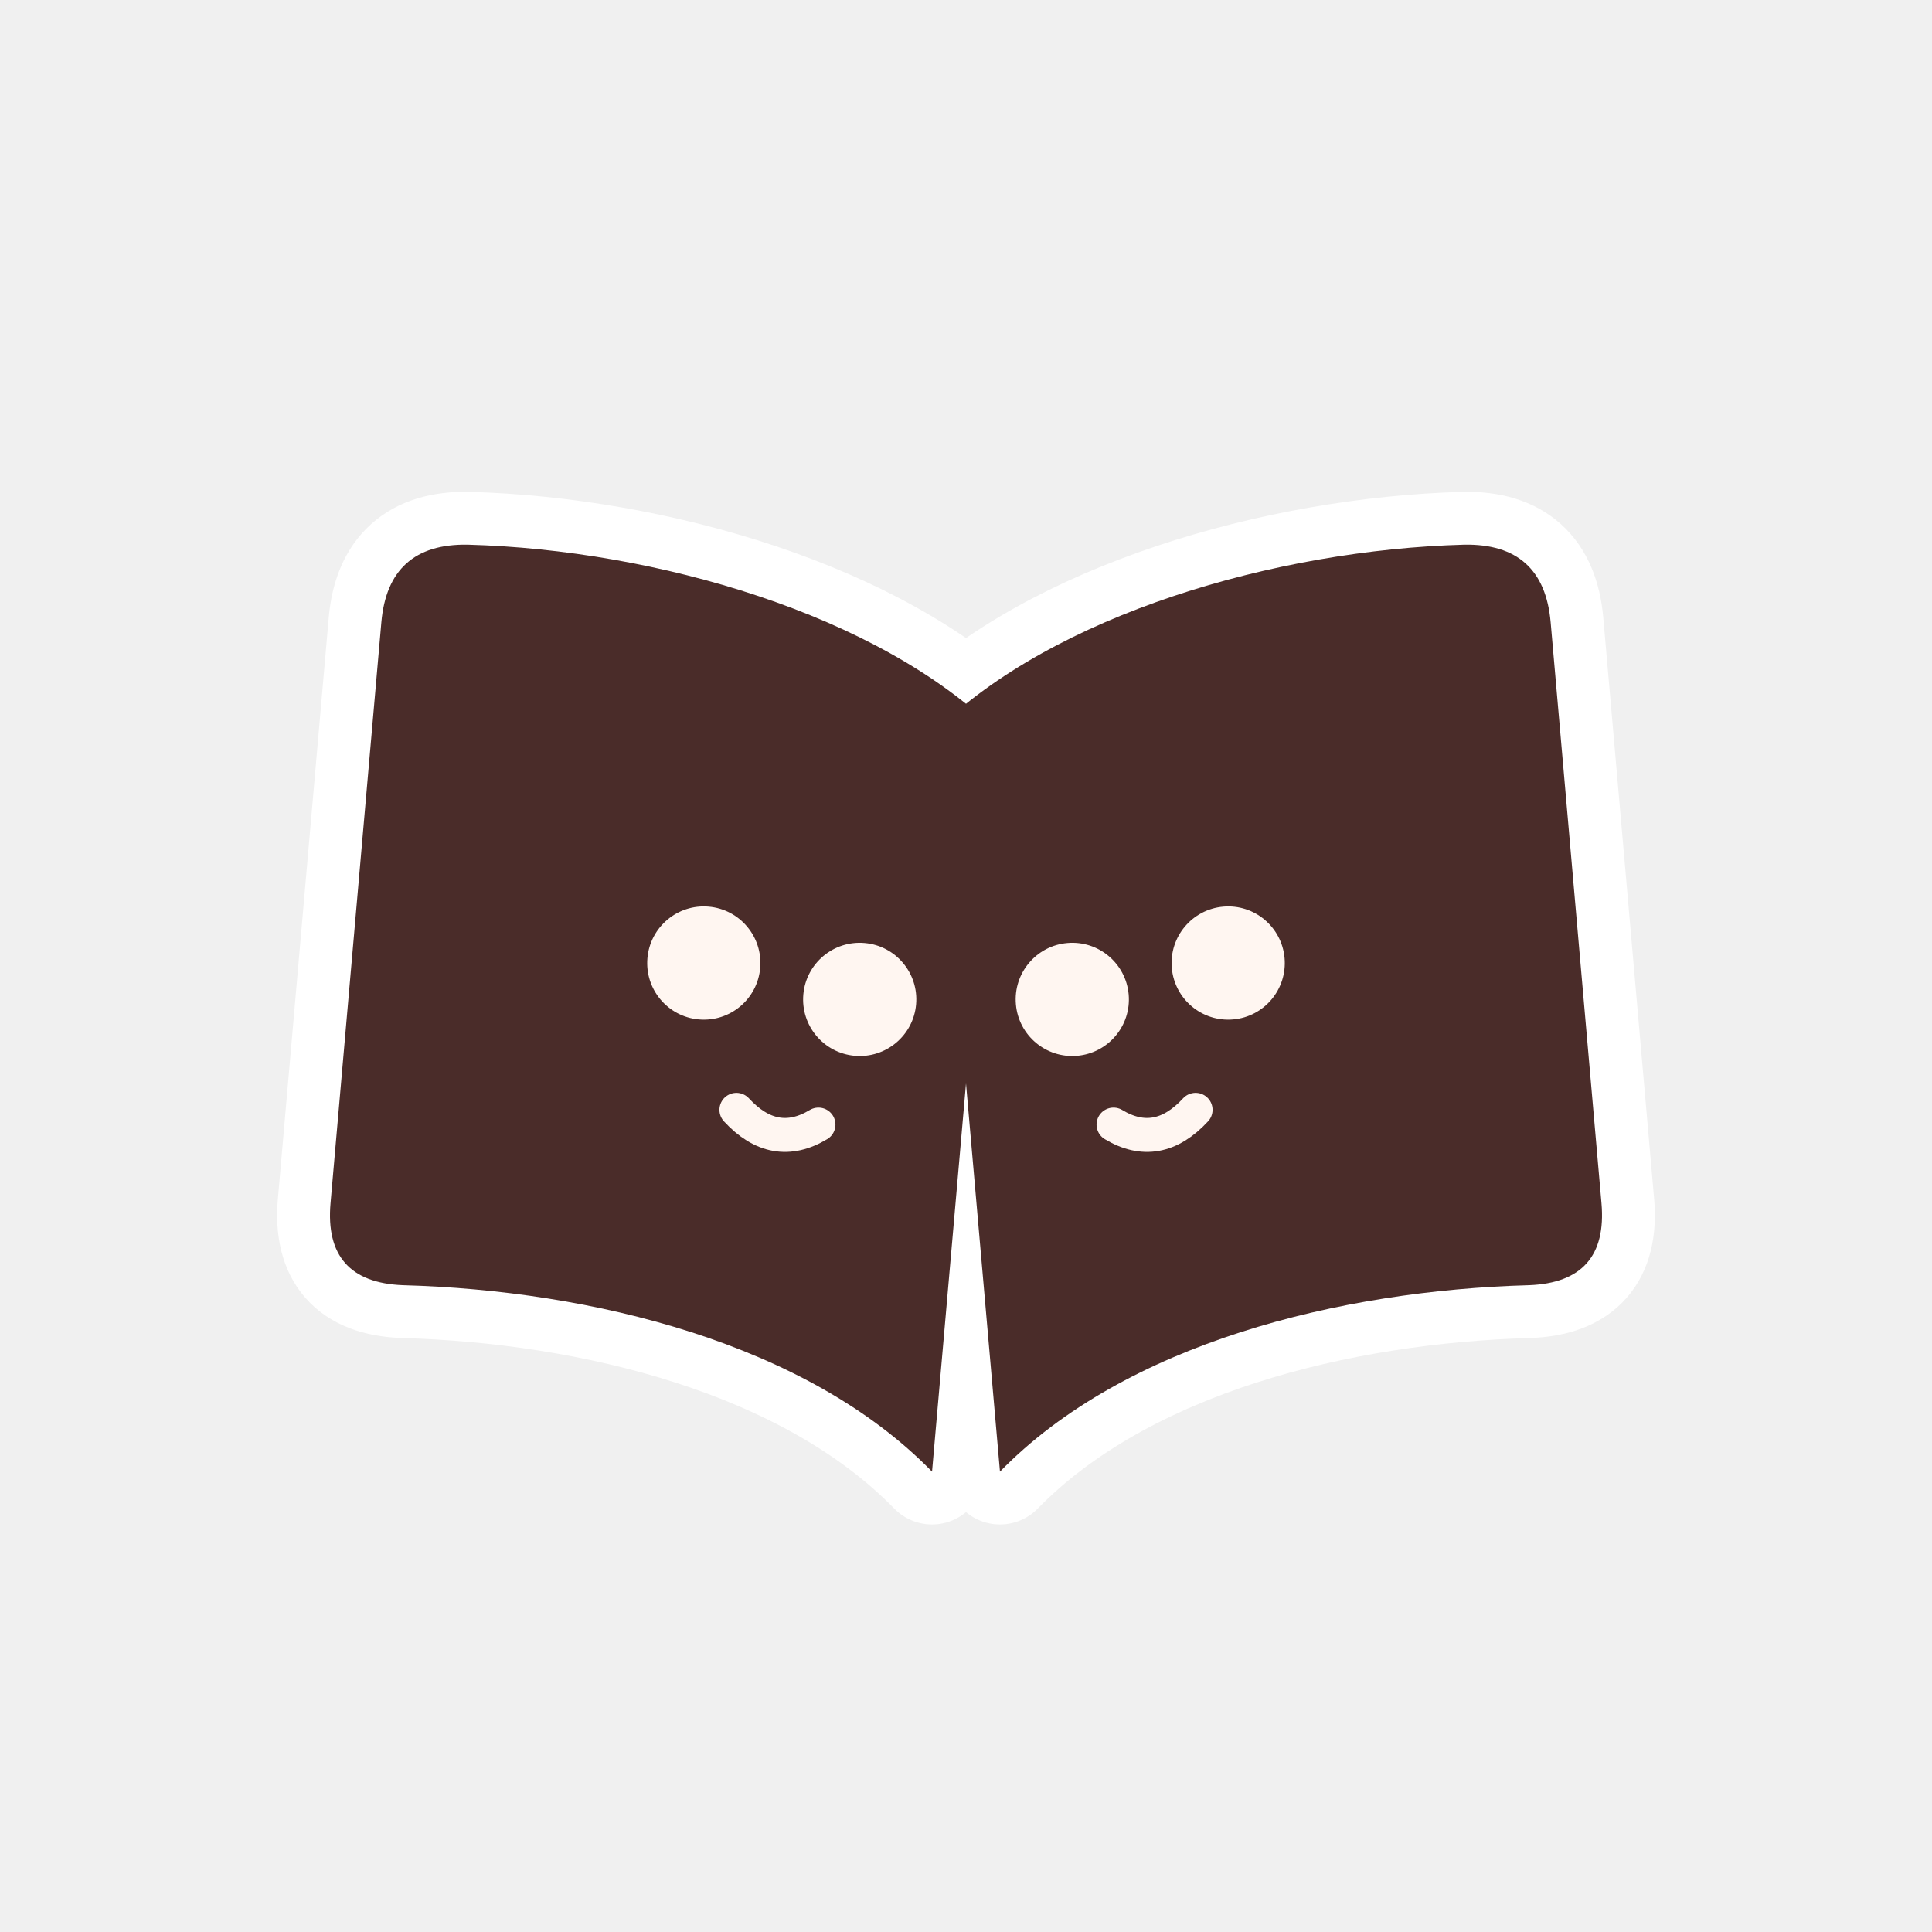
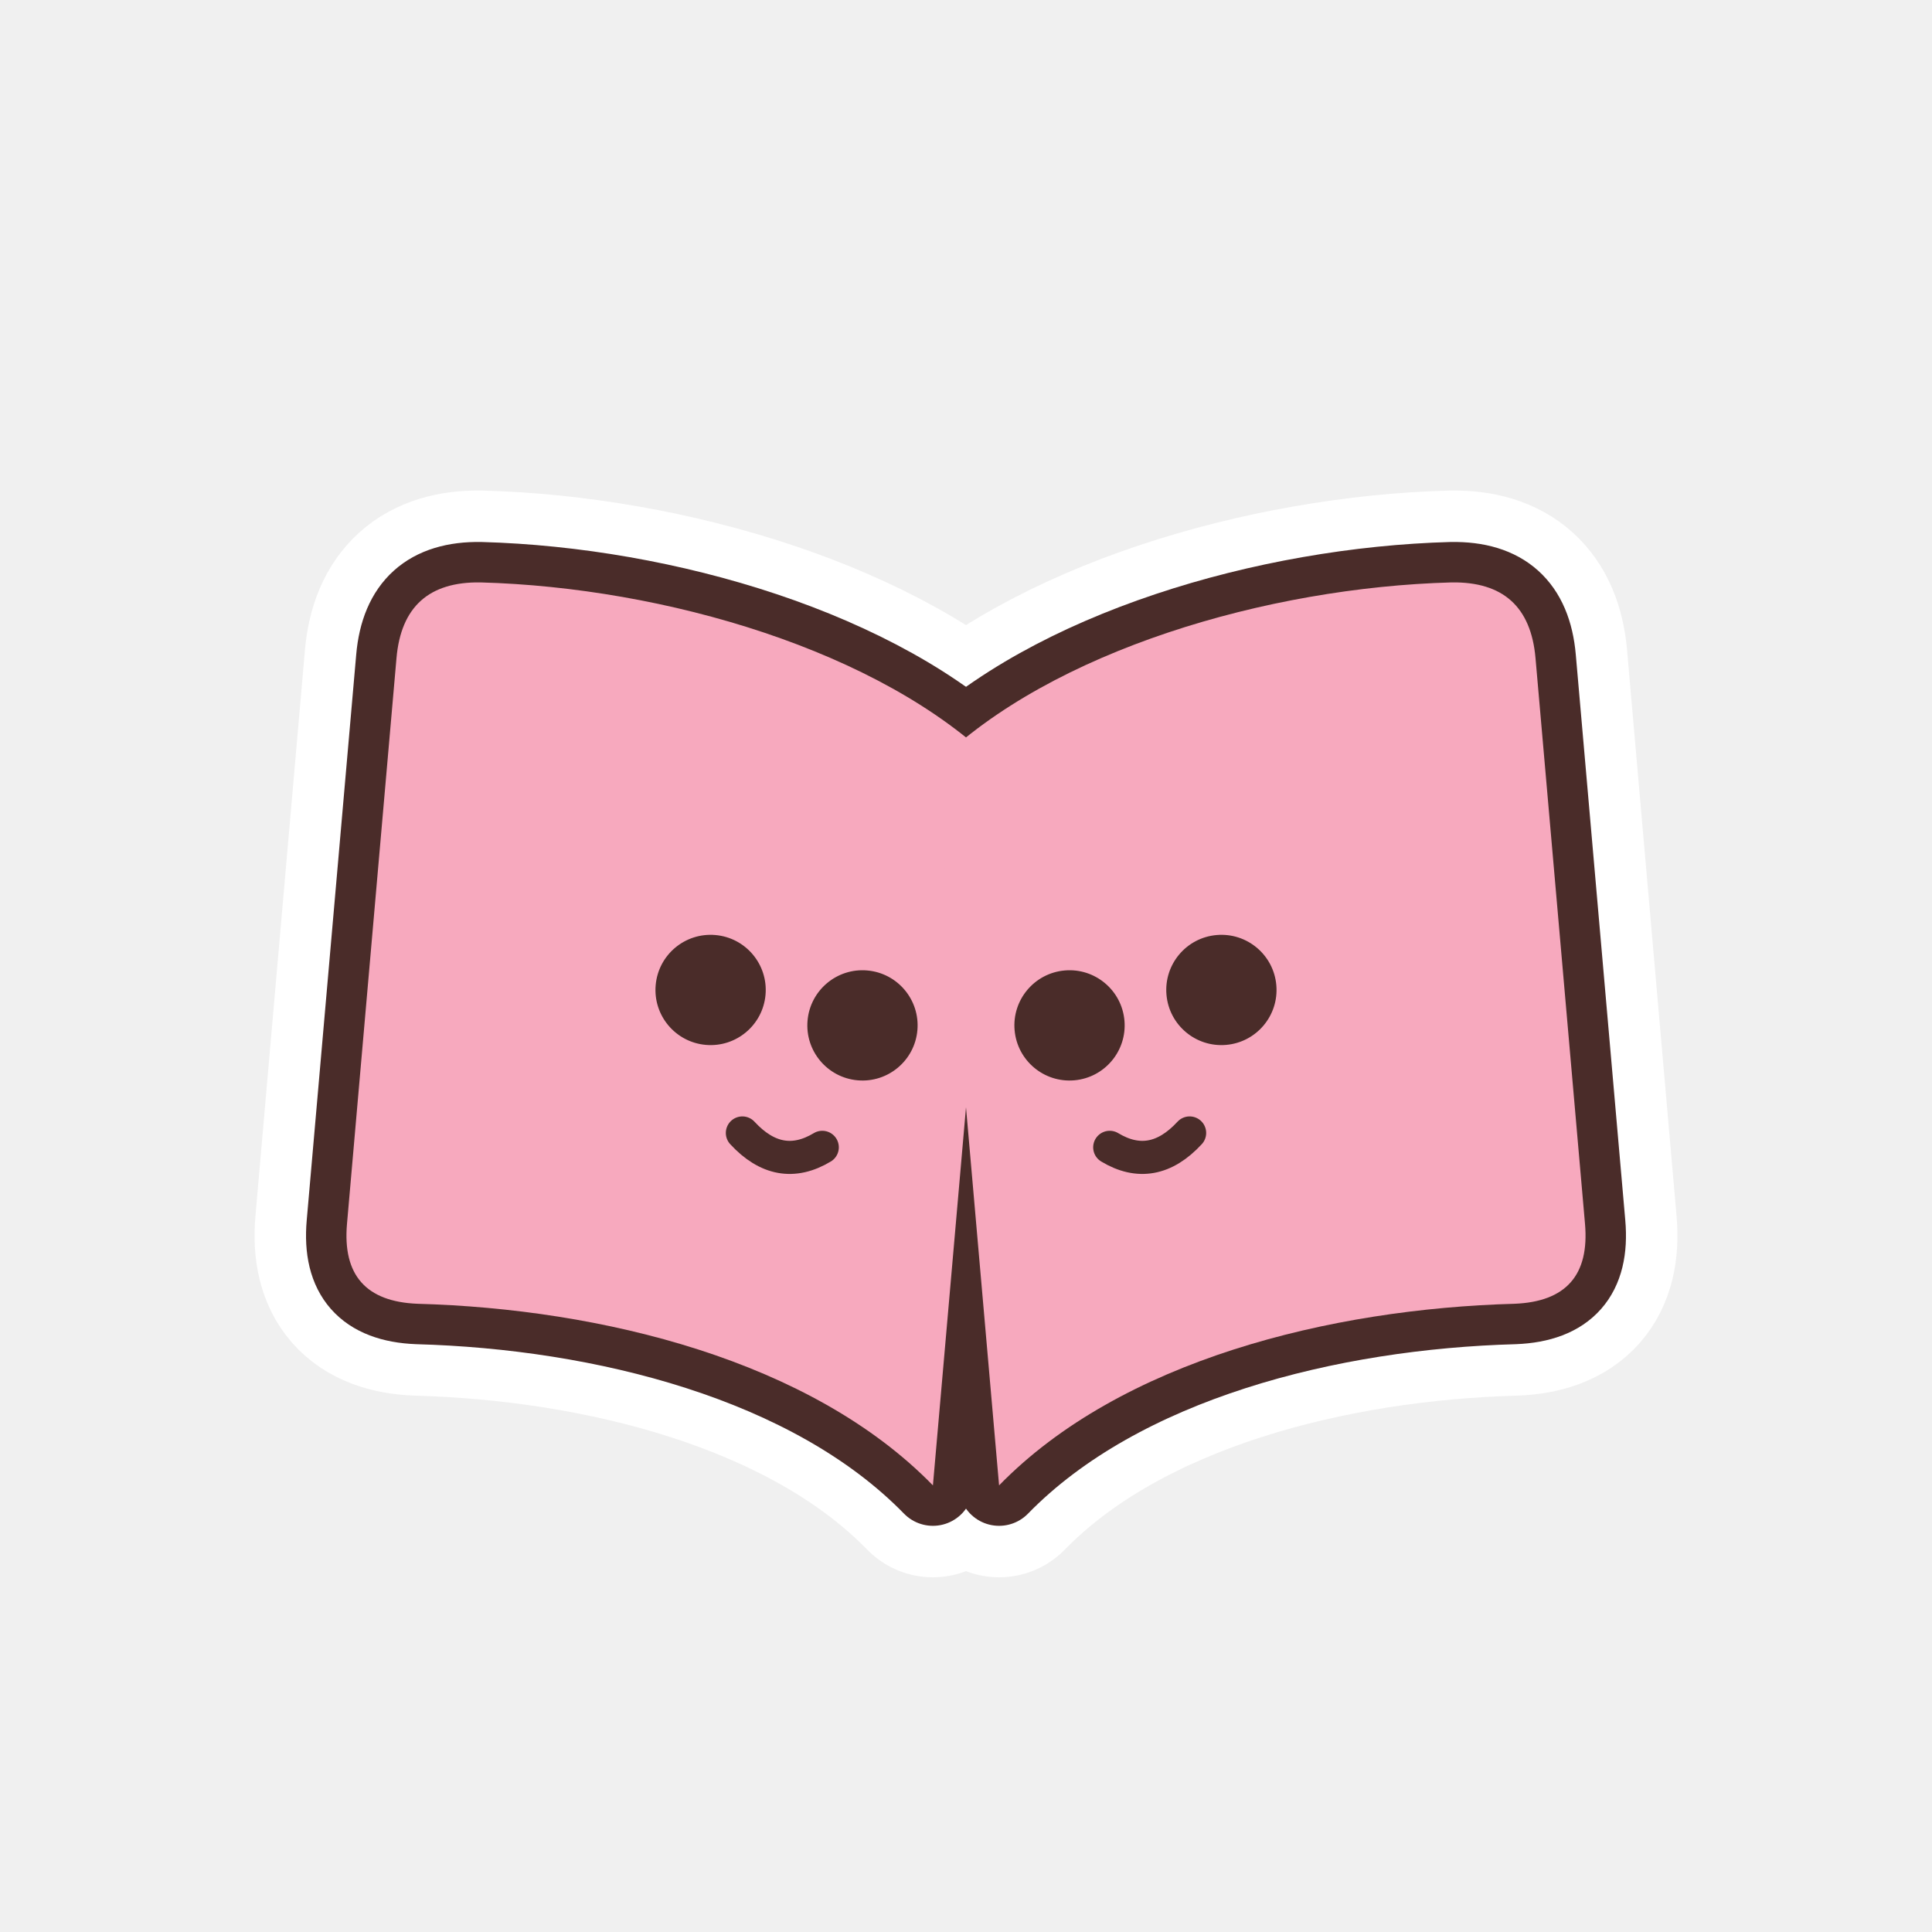
<svg xmlns="http://www.w3.org/2000/svg" width="1024" height="1024" viewBox="0 0 1024 1024">
-   <g transform="rotate(5 494 780)">
-     <path d="M494 386 C426 330 306 306 206 312 Q164 315 164 357 L164 666 Q164 708 206 706 C306 700 422 718 494 780 Z" fill="#FFFFFF" stroke="#FFFFFF" stroke-width="56" stroke-linejoin="round" />
-   </g>
-   <g transform="rotate(-5 530 780)">
-     <path d="M530 386 C598 330 718 306 818 312 Q860 315 860 357 L860 666 Q860 708 818 706 C718 700 602 718 530 780 Z" fill="#FFFFFF" stroke="#FFFFFF" stroke-width="56" stroke-linejoin="round" />
-   </g>
-   <rect x="480" y="560" width="64" height="200" fill="#FFFFFF" />
-   <g transform="rotate(5 494 780)">
-     <path d="M494 386 C426 330 306 306 206 312 Q164 315 164 357 L164 666 Q164 708 206 706 C306 700 422 718 494 780 Z" fill="#4A2C29" />
-   </g>
-   <g transform="rotate(-5 530 780)">
-     <path d="M530 386 C598 330 718 306 818 312 Q860 315 860 357 L860 666 Q860 708 818 706 C718 700 602 718 530 780 Z" fill="#4A2C29" />
-   </g>
-   <g transform="rotate(5 494 780)">
-     <circle cx="350" cy="522" r="30" fill="#FFF6F1" />
-     <circle cx="434" cy="534" r="30" fill="#FFF6F1" />
-     <path d="M374 598 Q396 618 418 602" fill="none" stroke="#FFF6F1" stroke-width="18" stroke-linecap="round" />
-   </g>
-   <g transform="rotate(-5 530 780)">
-     <circle cx="590" cy="534" r="30" fill="#FFF6F1" />
-     <circle cx="674" cy="522" r="30" fill="#FFF6F1" />
-     <path d="M606 602 Q628 618 650 598" fill="none" stroke="#FFF6F1" stroke-width="18" stroke-linecap="round" />
+   <g transform="translate(512 548) scale(0.9741) translate(-512 -534.35)">
+     <g transform="rotate(5 494 780)">
+       <path d="M494 386 C426 330 306 306 206 312 Q164 315 164 357 L164 666 Q164 708 206 706 C306 700 422 718 494 780 Z" fill="#FFFFFF" stroke="#FFFFFF" stroke-width="100" stroke-linejoin="round" />
+     </g>
+     <g transform="rotate(-5 530 780)">
+       <path d="M530 386 C598 330 718 306 818 312 Q860 315 860 357 L860 666 Q860 708 818 706 C718 700 602 718 530 780 Z" fill="#FFFFFF" stroke="#FFFFFF" stroke-width="100" stroke-linejoin="round" />
+     </g>
+     <rect x="470" y="560" width="84" height="236" fill="#FFFFFF" />
+     <g transform="rotate(5 494 780)">
+       <path d="M494 386 C426 330 306 306 206 312 Q164 315 164 357 L164 666 Q164 708 206 706 C306 700 422 718 494 780 Z" fill="#4A2C29" stroke="#4A2C29" stroke-width="44" stroke-linejoin="round" />
+     </g>
+     <g transform="rotate(-5 530 780)">
+       <path d="M530 386 C598 330 718 306 818 312 Q860 315 860 357 L860 666 Q860 708 818 706 C718 700 602 718 530 780 Z" fill="#4A2C29" stroke="#4A2C29" stroke-width="44" stroke-linejoin="round" />
+     </g>
+     <rect x="482" y="560" width="60" height="226" fill="#4A2C29" />
+     <g transform="rotate(5 494 780)">
+       <path d="M494 386 C426 330 306 306 206 312 Q164 315 164 357 L164 666 Q164 708 206 706 C306 700 422 718 494 780 Z" fill="#F7A9BE" />
+     </g>
+     <g transform="rotate(-5 530 780)">
+       <path d="M530 386 C598 330 718 306 818 312 Q860 315 860 357 L860 666 Q860 708 818 706 C718 700 602 718 530 780 Z" fill="#F7A9BE" />
+     </g>
+     <g transform="rotate(5 494 780)">
+       <circle cx="350" cy="522" r="30" fill="#4A2C29" />
+       <circle cx="434" cy="534" r="30" fill="#4A2C29" />
+       <path d="M374 598 Q396 618 418 602" fill="none" stroke="#4A2C29" stroke-width="18" stroke-linecap="round" />
+     </g>
+     <g transform="rotate(-5 530 780)">
+       <circle cx="590" cy="534" r="30" fill="#4A2C29" />
+       <circle cx="674" cy="522" r="30" fill="#4A2C29" />
+       <path d="M606 602 Q628 618 650 598" fill="none" stroke="#4A2C29" stroke-width="18" stroke-linecap="round" />
+     </g>
  </g>
</svg>
